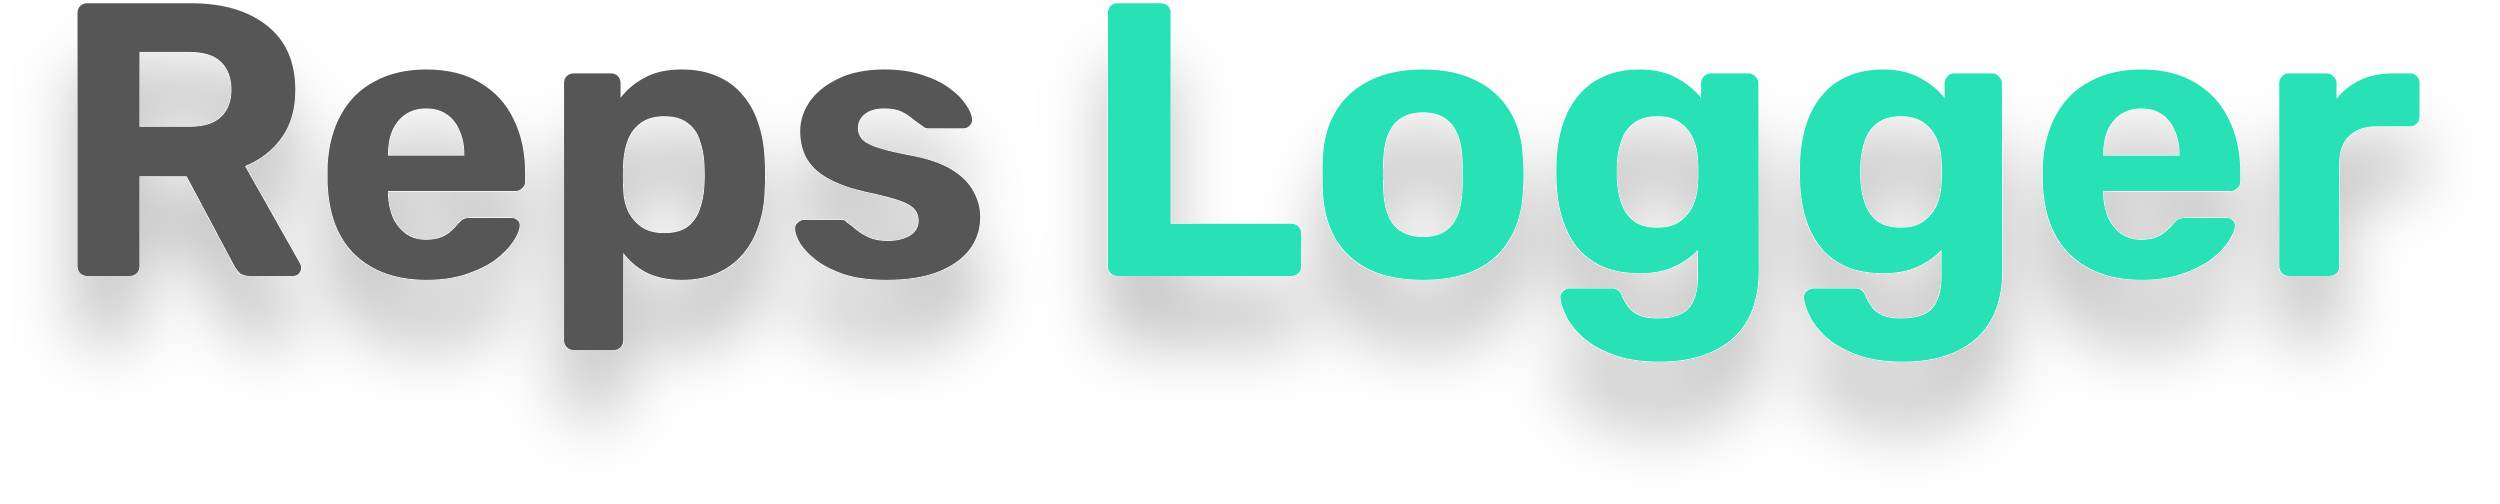
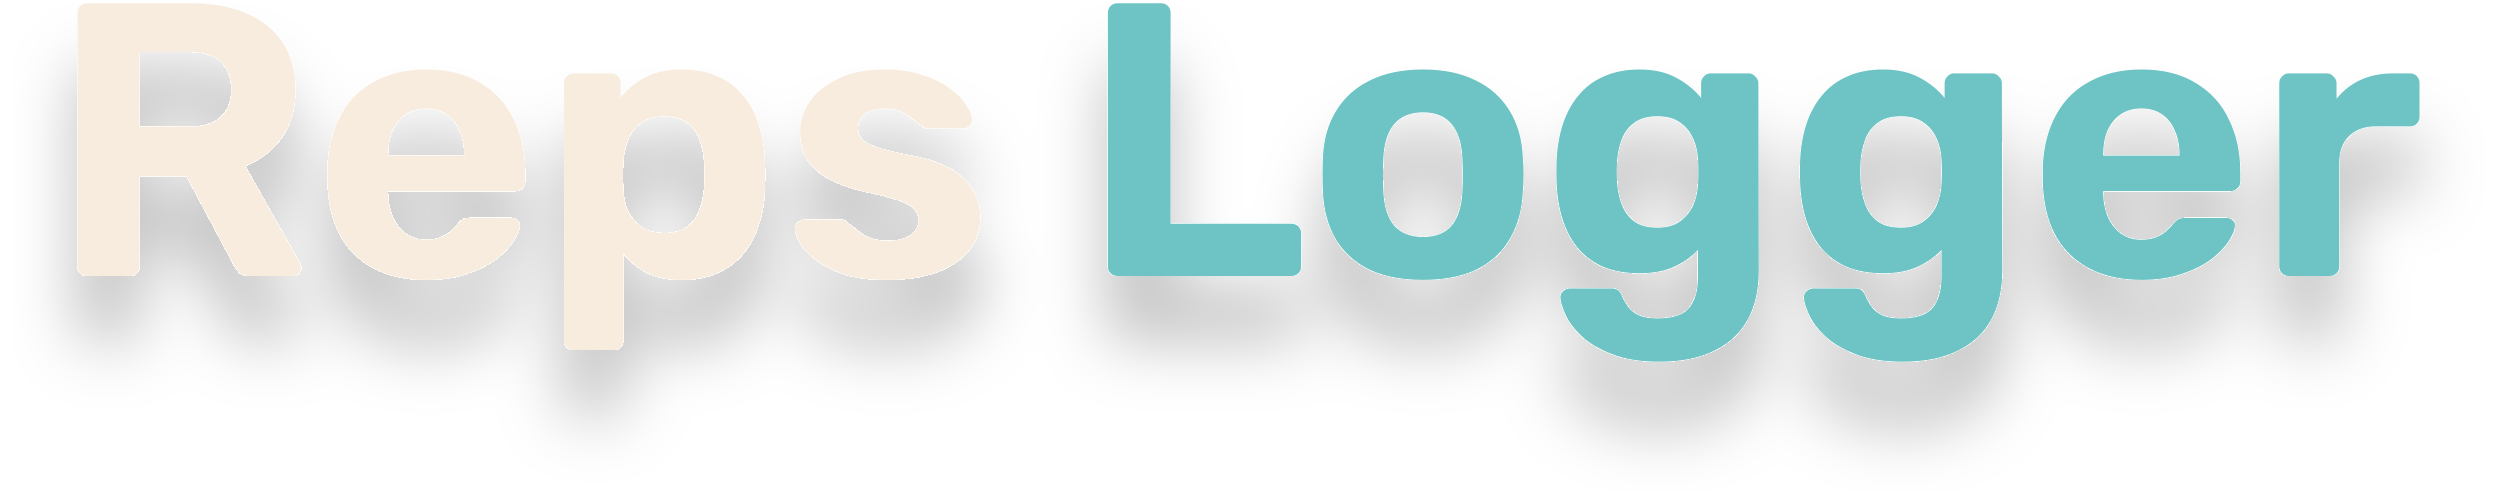
<svg xmlns="http://www.w3.org/2000/svg" width="154" height="31" viewBox="0 0 154 31" fill="none">
  <g filter="url(#filter0_d_2_3)">
-     <path d="M5.376 17C5.2 17 5.056 16.944 4.944 16.832C4.832 16.72 4.776 16.576 4.776 16.4V0.8C4.776 0.624 4.832 0.48 4.944 0.368C5.056 0.256 5.2 0.2 5.376 0.2H11.736C13.736 0.2 15.312 0.664 16.464 1.592C17.616 2.504 18.192 3.824 18.192 5.552C18.192 6.72 17.912 7.696 17.352 8.48C16.792 9.264 16.04 9.848 15.096 10.232L18.48 16.232C18.528 16.328 18.552 16.416 18.552 16.496C18.552 16.624 18.504 16.744 18.408 16.856C18.312 16.952 18.192 17 18.048 17H15.384C15.096 17 14.88 16.928 14.736 16.784C14.592 16.624 14.488 16.48 14.424 16.352L11.496 10.856H8.592V16.4C8.592 16.576 8.536 16.72 8.424 16.832C8.312 16.944 8.168 17 7.992 17H5.376ZM8.592 7.808H11.664C12.544 7.808 13.192 7.608 13.608 7.208C14.04 6.808 14.256 6.248 14.256 5.528C14.256 4.808 14.048 4.24 13.632 3.824C13.216 3.408 12.56 3.2 11.664 3.2H8.592V7.808ZM26.275 17.24C24.435 17.24 22.971 16.728 21.883 15.704C20.811 14.68 20.243 13.192 20.179 11.24C20.179 11.112 20.179 10.944 20.179 10.736C20.179 10.512 20.179 10.336 20.179 10.208C20.243 8.976 20.523 7.92 21.019 7.04C21.515 6.144 22.211 5.464 23.107 5C24.003 4.52 25.051 4.28 26.251 4.28C27.595 4.28 28.715 4.56 29.611 5.12C30.523 5.664 31.203 6.416 31.651 7.376C32.115 8.32 32.347 9.408 32.347 10.64V11.192C32.347 11.352 32.283 11.488 32.155 11.6C32.043 11.712 31.907 11.768 31.747 11.768H23.899C23.899 11.784 23.899 11.816 23.899 11.864C23.899 11.896 23.899 11.928 23.899 11.96C23.915 12.472 24.011 12.944 24.187 13.376C24.379 13.792 24.643 14.128 24.979 14.384C25.331 14.64 25.747 14.768 26.227 14.768C26.627 14.768 26.955 14.712 27.211 14.6C27.467 14.488 27.675 14.352 27.835 14.192C28.011 14.032 28.139 13.896 28.219 13.784C28.363 13.624 28.475 13.528 28.555 13.496C28.651 13.448 28.795 13.424 28.987 13.424H31.483C31.643 13.424 31.771 13.472 31.867 13.568C31.979 13.648 32.027 13.768 32.011 13.928C31.995 14.184 31.859 14.504 31.603 14.888C31.363 15.256 31.003 15.624 30.523 15.992C30.043 16.344 29.443 16.64 28.723 16.88C28.019 17.12 27.203 17.24 26.275 17.24ZM23.899 9.584H28.603V9.536C28.603 8.96 28.507 8.464 28.315 8.048C28.139 7.616 27.875 7.28 27.523 7.04C27.171 6.8 26.747 6.68 26.251 6.68C25.755 6.68 25.331 6.8 24.979 7.04C24.627 7.28 24.355 7.616 24.163 8.048C23.987 8.464 23.899 8.96 23.899 9.536V9.584ZM35.346 21.56C35.17 21.56 35.026 21.504 34.914 21.392C34.802 21.28 34.746 21.136 34.746 20.96V5.12C34.746 4.944 34.802 4.8 34.914 4.688C35.026 4.576 35.17 4.52 35.346 4.52H37.626C37.802 4.52 37.946 4.576 38.058 4.688C38.17 4.8 38.226 4.944 38.226 5.12V6.032C38.61 5.52 39.106 5.104 39.714 4.784C40.322 4.448 41.082 4.28 41.994 4.28C42.826 4.28 43.546 4.416 44.154 4.688C44.778 4.944 45.298 5.32 45.714 5.816C46.146 6.296 46.474 6.88 46.698 7.568C46.938 8.256 47.074 9.032 47.106 9.896C47.122 10.2 47.13 10.488 47.13 10.76C47.13 11.032 47.122 11.328 47.106 11.648C47.09 12.464 46.962 13.216 46.722 13.904C46.498 14.592 46.17 15.184 45.738 15.68C45.306 16.176 44.778 16.56 44.154 16.832C43.546 17.104 42.826 17.24 41.994 17.24C41.178 17.24 40.466 17.096 39.858 16.808C39.266 16.504 38.778 16.096 38.394 15.584V20.96C38.394 21.136 38.338 21.28 38.226 21.392C38.114 21.504 37.978 21.56 37.818 21.56H35.346ZM40.914 14.36C41.522 14.36 42.002 14.232 42.354 13.976C42.706 13.704 42.954 13.352 43.098 12.92C43.258 12.488 43.354 12.016 43.386 11.504C43.418 11.008 43.418 10.512 43.386 10.016C43.354 9.504 43.258 9.032 43.098 8.6C42.954 8.168 42.706 7.824 42.354 7.568C42.002 7.296 41.522 7.16 40.914 7.16C40.322 7.16 39.842 7.296 39.474 7.568C39.106 7.84 38.842 8.184 38.682 8.6C38.522 9.016 38.426 9.464 38.394 9.944C38.378 10.232 38.37 10.528 38.37 10.832C38.37 11.136 38.378 11.44 38.394 11.744C38.41 12.192 38.506 12.616 38.682 13.016C38.874 13.4 39.146 13.72 39.498 13.976C39.866 14.232 40.338 14.36 40.914 14.36ZM54.596 17.24C53.604 17.24 52.748 17.128 52.028 16.904C51.324 16.664 50.748 16.376 50.3 16.04C49.868 15.704 49.54 15.368 49.316 15.032C49.108 14.68 48.996 14.384 48.98 14.144C48.964 13.968 49.02 13.824 49.148 13.712C49.276 13.6 49.404 13.544 49.532 13.544H51.86C51.908 13.544 51.956 13.552 52.004 13.568C52.052 13.584 52.1 13.624 52.148 13.688C52.356 13.832 52.572 14 52.796 14.192C53.02 14.368 53.276 14.52 53.564 14.648C53.868 14.776 54.244 14.84 54.692 14.84C55.22 14.84 55.668 14.736 56.036 14.528C56.404 14.304 56.588 13.992 56.588 13.592C56.588 13.304 56.5 13.064 56.324 12.872C56.164 12.68 55.852 12.504 55.388 12.344C54.924 12.184 54.236 12.008 53.324 11.816C52.46 11.624 51.724 11.368 51.116 11.048C50.508 10.728 50.052 10.328 49.748 9.848C49.444 9.352 49.292 8.76 49.292 8.072C49.292 7.448 49.484 6.848 49.868 6.272C50.268 5.696 50.852 5.224 51.62 4.856C52.388 4.472 53.348 4.28 54.5 4.28C55.38 4.28 56.148 4.392 56.804 4.616C57.476 4.824 58.036 5.096 58.484 5.432C58.932 5.752 59.268 6.088 59.492 6.44C59.732 6.776 59.86 7.072 59.876 7.328C59.892 7.488 59.844 7.624 59.732 7.736C59.62 7.848 59.492 7.904 59.348 7.904H57.212C57.132 7.904 57.06 7.896 56.996 7.88C56.932 7.848 56.876 7.808 56.828 7.76C56.636 7.632 56.436 7.488 56.228 7.328C56.036 7.152 55.804 7 55.532 6.872C55.26 6.744 54.908 6.68 54.476 6.68C53.948 6.68 53.54 6.8 53.252 7.04C52.98 7.264 52.844 7.552 52.844 7.904C52.844 8.128 52.916 8.336 53.06 8.528C53.204 8.72 53.5 8.896 53.948 9.056C54.396 9.216 55.076 9.384 55.988 9.56C57.076 9.752 57.94 10.04 58.58 10.424C59.22 10.808 59.676 11.256 59.948 11.768C60.236 12.264 60.38 12.8 60.38 13.376C60.38 14.128 60.156 14.8 59.708 15.392C59.26 15.968 58.604 16.424 57.74 16.76C56.892 17.08 55.844 17.24 54.596 17.24Z" fill="#565656" />
-     <path d="M68.845 17C68.669 17 68.525 16.944 68.413 16.832C68.301 16.72 68.245 16.576 68.245 16.4V0.8C68.245 0.624 68.301 0.48 68.413 0.368C68.525 0.256 68.669 0.2 68.845 0.2H71.509C71.685 0.2 71.829 0.256 71.941 0.368C72.053 0.48 72.109 0.624 72.109 0.8V13.784H79.549C79.725 13.784 79.869 13.84 79.981 13.952C80.093 14.064 80.149 14.208 80.149 14.384V16.4C80.149 16.576 80.093 16.72 79.981 16.832C79.869 16.944 79.725 17 79.549 17H68.845ZM87.662 17.24C86.334 17.24 85.222 17.024 84.326 16.592C83.43 16.144 82.742 15.512 82.261 14.696C81.797 13.88 81.541 12.928 81.493 11.84C81.478 11.52 81.469 11.16 81.469 10.76C81.469 10.344 81.478 9.984 81.493 9.68C81.541 8.576 81.814 7.624 82.309 6.824C82.805 6.008 83.501 5.384 84.397 4.952C85.293 4.504 86.382 4.28 87.662 4.28C88.925 4.28 90.005 4.504 90.901 4.952C91.797 5.384 92.493 6.008 92.99 6.824C93.486 7.624 93.757 8.576 93.805 9.68C93.838 9.984 93.853 10.344 93.853 10.76C93.853 11.16 93.838 11.52 93.805 11.84C93.757 12.928 93.493 13.88 93.013 14.696C92.549 15.512 91.87 16.144 90.974 16.592C90.078 17.024 88.974 17.24 87.662 17.24ZM87.662 14.6C88.445 14.6 89.037 14.36 89.438 13.88C89.838 13.384 90.053 12.664 90.085 11.72C90.102 11.48 90.109 11.16 90.109 10.76C90.109 10.36 90.102 10.04 90.085 9.8C90.053 8.872 89.838 8.16 89.438 7.664C89.037 7.168 88.445 6.92 87.662 6.92C86.877 6.92 86.278 7.168 85.862 7.664C85.462 8.16 85.246 8.872 85.213 9.8C85.198 10.04 85.189 10.36 85.189 10.76C85.189 11.16 85.198 11.48 85.213 11.72C85.246 12.664 85.462 13.384 85.862 13.88C86.278 14.36 86.877 14.6 87.662 14.6ZM102.22 22.28C101.036 22.28 100.052 22.12 99.268 21.8C98.484 21.496 97.86 21.12 97.396 20.672C96.948 20.24 96.628 19.808 96.436 19.376C96.244 18.944 96.14 18.608 96.124 18.368C96.108 18.192 96.164 18.048 96.292 17.936C96.42 17.824 96.564 17.768 96.724 17.768H99.292C99.436 17.768 99.556 17.8 99.652 17.864C99.764 17.944 99.852 18.072 99.916 18.248C99.996 18.44 100.108 18.64 100.252 18.848C100.396 19.072 100.612 19.256 100.9 19.4C101.204 19.544 101.604 19.616 102.1 19.616C102.66 19.616 103.124 19.536 103.492 19.376C103.86 19.216 104.132 18.944 104.308 18.56C104.5 18.176 104.596 17.656 104.596 17V15.392C104.212 15.808 103.724 16.152 103.132 16.424C102.556 16.696 101.844 16.832 100.996 16.832C100.164 16.832 99.428 16.704 98.788 16.448C98.164 16.176 97.644 15.8 97.228 15.32C96.812 14.824 96.492 14.232 96.268 13.544C96.044 12.856 95.916 12.08 95.884 11.216C95.868 10.784 95.868 10.36 95.884 9.944C95.916 9.112 96.044 8.352 96.268 7.664C96.492 6.976 96.812 6.384 97.228 5.888C97.644 5.376 98.164 4.984 98.788 4.712C99.428 4.424 100.164 4.28 100.996 4.28C101.876 4.28 102.628 4.448 103.252 4.784C103.876 5.12 104.388 5.536 104.788 6.032V5.12C104.788 4.96 104.844 4.824 104.956 4.712C105.068 4.584 105.204 4.52 105.364 4.52H107.716C107.876 4.52 108.012 4.584 108.124 4.712C108.252 4.824 108.316 4.96 108.316 5.12L108.34 16.664C108.34 17.864 108.108 18.88 107.644 19.712C107.18 20.544 106.492 21.176 105.58 21.608C104.684 22.056 103.564 22.28 102.22 22.28ZM102.1 14.024C102.676 14.024 103.14 13.896 103.492 13.64C103.86 13.368 104.132 13.032 104.308 12.632C104.484 12.216 104.58 11.784 104.596 11.336C104.612 11.16 104.62 10.912 104.62 10.592C104.62 10.256 104.612 10 104.596 9.824C104.58 9.376 104.484 8.952 104.308 8.552C104.132 8.136 103.86 7.8 103.492 7.544C103.14 7.288 102.676 7.16 102.1 7.16C101.492 7.16 101.012 7.296 100.66 7.568C100.308 7.824 100.052 8.168 99.892 8.6C99.732 9.032 99.636 9.504 99.604 10.016C99.588 10.4 99.588 10.776 99.604 11.144C99.636 11.672 99.732 12.152 99.892 12.584C100.052 13.016 100.308 13.368 100.66 13.64C101.012 13.896 101.492 14.024 102.1 14.024ZM117.22 22.28C116.036 22.28 115.052 22.12 114.268 21.8C113.484 21.496 112.86 21.12 112.396 20.672C111.948 20.24 111.628 19.808 111.436 19.376C111.244 18.944 111.14 18.608 111.124 18.368C111.108 18.192 111.164 18.048 111.292 17.936C111.42 17.824 111.564 17.768 111.724 17.768H114.292C114.436 17.768 114.556 17.8 114.652 17.864C114.764 17.944 114.852 18.072 114.916 18.248C114.996 18.44 115.108 18.64 115.252 18.848C115.396 19.072 115.612 19.256 115.9 19.4C116.204 19.544 116.604 19.616 117.1 19.616C117.66 19.616 118.124 19.536 118.492 19.376C118.86 19.216 119.132 18.944 119.308 18.56C119.5 18.176 119.596 17.656 119.596 17V15.392C119.212 15.808 118.724 16.152 118.132 16.424C117.556 16.696 116.844 16.832 115.996 16.832C115.164 16.832 114.428 16.704 113.788 16.448C113.164 16.176 112.644 15.8 112.228 15.32C111.812 14.824 111.492 14.232 111.268 13.544C111.044 12.856 110.916 12.08 110.884 11.216C110.868 10.784 110.868 10.36 110.884 9.944C110.916 9.112 111.044 8.352 111.268 7.664C111.492 6.976 111.812 6.384 112.228 5.888C112.644 5.376 113.164 4.984 113.788 4.712C114.428 4.424 115.164 4.28 115.996 4.28C116.876 4.28 117.628 4.448 118.252 4.784C118.876 5.12 119.388 5.536 119.788 6.032V5.12C119.788 4.96 119.844 4.824 119.956 4.712C120.068 4.584 120.204 4.52 120.364 4.52H122.716C122.876 4.52 123.012 4.584 123.124 4.712C123.252 4.824 123.316 4.96 123.316 5.12L123.34 16.664C123.34 17.864 123.108 18.88 122.644 19.712C122.18 20.544 121.492 21.176 120.58 21.608C119.684 22.056 118.564 22.28 117.22 22.28ZM117.1 14.024C117.676 14.024 118.14 13.896 118.492 13.64C118.86 13.368 119.132 13.032 119.308 12.632C119.484 12.216 119.58 11.784 119.596 11.336C119.612 11.16 119.62 10.912 119.62 10.592C119.62 10.256 119.612 10 119.596 9.824C119.58 9.376 119.484 8.952 119.308 8.552C119.132 8.136 118.86 7.8 118.492 7.544C118.14 7.288 117.676 7.16 117.1 7.16C116.492 7.16 116.012 7.296 115.66 7.568C115.308 7.824 115.052 8.168 114.892 8.6C114.732 9.032 114.636 9.504 114.604 10.016C114.588 10.4 114.588 10.776 114.604 11.144C114.636 11.672 114.732 12.152 114.892 12.584C115.052 13.016 115.308 13.368 115.66 13.64C116.012 13.896 116.492 14.024 117.1 14.024ZM131.932 17.24C130.092 17.24 128.628 16.728 127.54 15.704C126.468 14.68 125.9 13.192 125.836 11.24C125.836 11.112 125.836 10.944 125.836 10.736C125.836 10.512 125.836 10.336 125.836 10.208C125.9 8.976 126.18 7.92 126.676 7.04C127.172 6.144 127.868 5.464 128.764 5C129.66 4.52 130.708 4.28 131.908 4.28C133.252 4.28 134.372 4.56 135.268 5.12C136.18 5.664 136.86 6.416 137.308 7.376C137.772 8.32 138.004 9.408 138.004 10.64V11.192C138.004 11.352 137.94 11.488 137.812 11.6C137.7 11.712 137.564 11.768 137.404 11.768H129.556C129.556 11.784 129.556 11.816 129.556 11.864C129.556 11.896 129.556 11.928 129.556 11.96C129.572 12.472 129.668 12.944 129.844 13.376C130.036 13.792 130.3 14.128 130.636 14.384C130.988 14.64 131.404 14.768 131.884 14.768C132.284 14.768 132.612 14.712 132.868 14.6C133.124 14.488 133.332 14.352 133.492 14.192C133.668 14.032 133.796 13.896 133.876 13.784C134.02 13.624 134.132 13.528 134.212 13.496C134.308 13.448 134.452 13.424 134.644 13.424H137.14C137.3 13.424 137.428 13.472 137.524 13.568C137.636 13.648 137.684 13.768 137.668 13.928C137.652 14.184 137.516 14.504 137.26 14.888C137.02 15.256 136.66 15.624 136.18 15.992C135.7 16.344 135.1 16.64 134.38 16.88C133.676 17.12 132.86 17.24 131.932 17.24ZM129.556 9.584H134.26V9.536C134.26 8.96 134.164 8.464 133.972 8.048C133.796 7.616 133.532 7.28 133.18 7.04C132.828 6.8 132.404 6.68 131.908 6.68C131.412 6.68 130.988 6.8 130.636 7.04C130.284 7.28 130.012 7.616 129.82 8.048C129.644 8.464 129.556 8.96 129.556 9.536V9.584ZM140.979 17C140.819 17 140.683 16.944 140.571 16.832C140.459 16.72 140.403 16.576 140.403 16.4V5.12C140.403 4.96 140.459 4.824 140.571 4.712C140.683 4.584 140.819 4.52 140.979 4.52H143.331C143.491 4.52 143.627 4.584 143.739 4.712C143.867 4.824 143.931 4.96 143.931 5.12V6.08C144.331 5.584 144.819 5.2 145.395 4.928C145.987 4.656 146.667 4.52 147.435 4.52H148.467C148.627 4.52 148.763 4.576 148.875 4.688C148.987 4.8 149.043 4.944 149.043 5.12V7.184C149.043 7.36 148.987 7.504 148.875 7.616C148.763 7.728 148.627 7.784 148.467 7.784H146.355C145.651 7.784 145.099 7.984 144.699 8.384C144.299 8.768 144.099 9.32 144.099 10.04V16.4C144.099 16.576 144.043 16.72 143.931 16.832C143.819 16.944 143.675 17 143.499 17H140.979Z" fill="#00DDA8" fill-opacity="0.84" />
+     <path d="M5.376 17C5.2 17 5.056 16.944 4.944 16.832C4.832 16.72 4.776 16.576 4.776 16.4V0.8C4.776 0.624 4.832 0.48 4.944 0.368C5.056 0.256 5.2 0.2 5.376 0.2H11.736C13.736 0.2 15.312 0.664 16.464 1.592C17.616 2.504 18.192 3.824 18.192 5.552C18.192 6.72 17.912 7.696 17.352 8.48C16.792 9.264 16.04 9.848 15.096 10.232L18.48 16.232C18.528 16.328 18.552 16.416 18.552 16.496C18.552 16.624 18.504 16.744 18.408 16.856C18.312 16.952 18.192 17 18.048 17H15.384C15.096 17 14.88 16.928 14.736 16.784C14.592 16.624 14.488 16.48 14.424 16.352L11.496 10.856H8.592V16.4C8.592 16.576 8.536 16.72 8.424 16.832C8.312 16.944 8.168 17 7.992 17H5.376ZM8.592 7.808H11.664C12.544 7.808 13.192 7.608 13.608 7.208C14.04 6.808 14.256 6.248 14.256 5.528C14.256 4.808 14.048 4.24 13.632 3.824C13.216 3.408 12.56 3.2 11.664 3.2H8.592V7.808ZM26.275 17.24C24.435 17.24 22.971 16.728 21.883 15.704C20.811 14.68 20.243 13.192 20.179 11.24C20.179 11.112 20.179 10.944 20.179 10.736C20.179 10.512 20.179 10.336 20.179 10.208C20.243 8.976 20.523 7.92 21.019 7.04C21.515 6.144 22.211 5.464 23.107 5C24.003 4.52 25.051 4.28 26.251 4.28C27.595 4.28 28.715 4.56 29.611 5.12C30.523 5.664 31.203 6.416 31.651 7.376C32.115 8.32 32.347 9.408 32.347 10.64V11.192C32.347 11.352 32.283 11.488 32.155 11.6C32.043 11.712 31.907 11.768 31.747 11.768H23.899C23.899 11.784 23.899 11.816 23.899 11.864C23.899 11.896 23.899 11.928 23.899 11.96C23.915 12.472 24.011 12.944 24.187 13.376C24.379 13.792 24.643 14.128 24.979 14.384C25.331 14.64 25.747 14.768 26.227 14.768C26.627 14.768 26.955 14.712 27.211 14.6C27.467 14.488 27.675 14.352 27.835 14.192C28.011 14.032 28.139 13.896 28.219 13.784C28.363 13.624 28.475 13.528 28.555 13.496C28.651 13.448 28.795 13.424 28.987 13.424H31.483C31.643 13.424 31.771 13.472 31.867 13.568C31.979 13.648 32.027 13.768 32.011 13.928C31.995 14.184 31.859 14.504 31.603 14.888C31.363 15.256 31.003 15.624 30.523 15.992C30.043 16.344 29.443 16.64 28.723 16.88C28.019 17.12 27.203 17.24 26.275 17.24ZM23.899 9.584H28.603V9.536C28.603 8.96 28.507 8.464 28.315 8.048C28.139 7.616 27.875 7.28 27.523 7.04C27.171 6.8 26.747 6.68 26.251 6.68C25.755 6.68 25.331 6.8 24.979 7.04C24.627 7.28 24.355 7.616 24.163 8.048C23.987 8.464 23.899 8.96 23.899 9.536V9.584ZM35.346 21.56C35.17 21.56 35.026 21.504 34.914 21.392C34.802 21.28 34.746 21.136 34.746 20.96V5.12C34.746 4.944 34.802 4.8 34.914 4.688C35.026 4.576 35.17 4.52 35.346 4.52H37.626C37.802 4.52 37.946 4.576 38.058 4.688C38.17 4.8 38.226 4.944 38.226 5.12V6.032C38.61 5.52 39.106 5.104 39.714 4.784C40.322 4.448 41.082 4.28 41.994 4.28C42.826 4.28 43.546 4.416 44.154 4.688C44.778 4.944 45.298 5.32 45.714 5.816C46.146 6.296 46.474 6.88 46.698 7.568C46.938 8.256 47.074 9.032 47.106 9.896C47.122 10.2 47.13 10.488 47.13 10.76C47.13 11.032 47.122 11.328 47.106 11.648C47.09 12.464 46.962 13.216 46.722 13.904C46.498 14.592 46.17 15.184 45.738 15.68C45.306 16.176 44.778 16.56 44.154 16.832C43.546 17.104 42.826 17.24 41.994 17.24C41.178 17.24 40.466 17.096 39.858 16.808C39.266 16.504 38.778 16.096 38.394 15.584V20.96C38.394 21.136 38.338 21.28 38.226 21.392C38.114 21.504 37.978 21.56 37.818 21.56H35.346ZM40.914 14.36C41.522 14.36 42.002 14.232 42.354 13.976C42.706 13.704 42.954 13.352 43.098 12.92C43.258 12.488 43.354 12.016 43.386 11.504C43.418 11.008 43.418 10.512 43.386 10.016C43.354 9.504 43.258 9.032 43.098 8.6C42.954 8.168 42.706 7.824 42.354 7.568C42.002 7.296 41.522 7.16 40.914 7.16C40.322 7.16 39.842 7.296 39.474 7.568C39.106 7.84 38.842 8.184 38.682 8.6C38.522 9.016 38.426 9.464 38.394 9.944C38.378 10.232 38.37 10.528 38.37 10.832C38.37 11.136 38.378 11.44 38.394 11.744C38.41 12.192 38.506 12.616 38.682 13.016C38.874 13.4 39.146 13.72 39.498 13.976C39.866 14.232 40.338 14.36 40.914 14.36ZM54.596 17.24C53.604 17.24 52.748 17.128 52.028 16.904C51.324 16.664 50.748 16.376 50.3 16.04C49.868 15.704 49.54 15.368 49.316 15.032C49.108 14.68 48.996 14.384 48.98 14.144C48.964 13.968 49.02 13.824 49.148 13.712C49.276 13.6 49.404 13.544 49.532 13.544H51.86C51.908 13.544 51.956 13.552 52.004 13.568C52.052 13.584 52.1 13.624 52.148 13.688C52.356 13.832 52.572 14 52.796 14.192C53.02 14.368 53.276 14.52 53.564 14.648C53.868 14.776 54.244 14.84 54.692 14.84C55.22 14.84 55.668 14.736 56.036 14.528C56.404 14.304 56.588 13.992 56.588 13.592C56.588 13.304 56.5 13.064 56.324 12.872C56.164 12.68 55.852 12.504 55.388 12.344C54.924 12.184 54.236 12.008 53.324 11.816C52.46 11.624 51.724 11.368 51.116 11.048C50.508 10.728 50.052 10.328 49.748 9.848C49.444 9.352 49.292 8.76 49.292 8.072C49.292 7.448 49.484 6.848 49.868 6.272C50.268 5.696 50.852 5.224 51.62 4.856C52.388 4.472 53.348 4.28 54.5 4.28C55.38 4.28 56.148 4.392 56.804 4.616C57.476 4.824 58.036 5.096 58.484 5.432C58.932 5.752 59.268 6.088 59.492 6.44C59.732 6.776 59.86 7.072 59.876 7.328C59.892 7.488 59.844 7.624 59.732 7.736C59.62 7.848 59.492 7.904 59.348 7.904H57.212C57.132 7.904 57.06 7.896 56.996 7.88C56.932 7.848 56.876 7.808 56.828 7.76C56.636 7.632 56.436 7.488 56.228 7.328C56.036 7.152 55.804 7 55.532 6.872C55.26 6.744 54.908 6.68 54.476 6.68C53.948 6.68 53.54 6.8 53.252 7.04C52.98 7.264 52.844 7.552 52.844 7.904C52.844 8.128 52.916 8.336 53.06 8.528C53.204 8.72 53.5 8.896 53.948 9.056C54.396 9.216 55.076 9.384 55.988 9.56C57.076 9.752 57.94 10.04 58.58 10.424C59.22 10.808 59.676 11.256 59.948 11.768C60.236 12.264 60.38 12.8 60.38 13.376C60.38 14.128 60.156 14.8 59.708 15.392C59.26 15.968 58.604 16.424 57.74 16.76C56.892 17.08 55.844 17.24 54.596 17.24Z" fill="#F7ECDE" />
+     <path d="M68.845 17C68.669 17 68.525 16.944 68.413 16.832C68.301 16.72 68.245 16.576 68.245 16.4V0.8C68.245 0.624 68.301 0.48 68.413 0.368C68.525 0.256 68.669 0.2 68.845 0.2H71.509C71.685 0.2 71.829 0.256 71.941 0.368C72.053 0.48 72.109 0.624 72.109 0.8V13.784H79.549C79.725 13.784 79.869 13.84 79.981 13.952C80.093 14.064 80.149 14.208 80.149 14.384V16.4C80.149 16.576 80.093 16.72 79.981 16.832C79.869 16.944 79.725 17 79.549 17H68.845ZM87.662 17.24C86.334 17.24 85.222 17.024 84.326 16.592C83.43 16.144 82.742 15.512 82.261 14.696C81.797 13.88 81.541 12.928 81.493 11.84C81.478 11.52 81.469 11.16 81.469 10.76C81.469 10.344 81.478 9.984 81.493 9.68C81.541 8.576 81.814 7.624 82.309 6.824C82.805 6.008 83.501 5.384 84.397 4.952C85.293 4.504 86.382 4.28 87.662 4.28C88.925 4.28 90.005 4.504 90.901 4.952C91.797 5.384 92.493 6.008 92.99 6.824C93.486 7.624 93.757 8.576 93.805 9.68C93.838 9.984 93.853 10.344 93.853 10.76C93.853 11.16 93.838 11.52 93.805 11.84C93.757 12.928 93.493 13.88 93.013 14.696C92.549 15.512 91.87 16.144 90.974 16.592C90.078 17.024 88.974 17.24 87.662 17.24ZM87.662 14.6C88.445 14.6 89.037 14.36 89.438 13.88C89.838 13.384 90.053 12.664 90.085 11.72C90.102 11.48 90.109 11.16 90.109 10.76C90.109 10.36 90.102 10.04 90.085 9.8C90.053 8.872 89.838 8.16 89.438 7.664C89.037 7.168 88.445 6.92 87.662 6.92C86.877 6.92 86.278 7.168 85.862 7.664C85.462 8.16 85.246 8.872 85.213 9.8C85.198 10.04 85.189 10.36 85.189 10.76C85.189 11.16 85.198 11.48 85.213 11.72C85.246 12.664 85.462 13.384 85.862 13.88C86.278 14.36 86.877 14.6 87.662 14.6ZM102.22 22.28C101.036 22.28 100.052 22.12 99.268 21.8C98.484 21.496 97.86 21.12 97.396 20.672C96.948 20.24 96.628 19.808 96.436 19.376C96.244 18.944 96.14 18.608 96.124 18.368C96.108 18.192 96.164 18.048 96.292 17.936C96.42 17.824 96.564 17.768 96.724 17.768H99.292C99.436 17.768 99.556 17.8 99.652 17.864C99.764 17.944 99.852 18.072 99.916 18.248C99.996 18.44 100.108 18.64 100.252 18.848C100.396 19.072 100.612 19.256 100.9 19.4C101.204 19.544 101.604 19.616 102.1 19.616C102.66 19.616 103.124 19.536 103.492 19.376C103.86 19.216 104.132 18.944 104.308 18.56C104.5 18.176 104.596 17.656 104.596 17V15.392C104.212 15.808 103.724 16.152 103.132 16.424C102.556 16.696 101.844 16.832 100.996 16.832C100.164 16.832 99.428 16.704 98.788 16.448C98.164 16.176 97.644 15.8 97.228 15.32C96.812 14.824 96.492 14.232 96.268 13.544C96.044 12.856 95.916 12.08 95.884 11.216C95.868 10.784 95.868 10.36 95.884 9.944C95.916 9.112 96.044 8.352 96.268 7.664C96.492 6.976 96.812 6.384 97.228 5.888C97.644 5.376 98.164 4.984 98.788 4.712C99.428 4.424 100.164 4.28 100.996 4.28C101.876 4.28 102.628 4.448 103.252 4.784C103.876 5.12 104.388 5.536 104.788 6.032V5.12C104.788 4.96 104.844 4.824 104.956 4.712C105.068 4.584 105.204 4.52 105.364 4.52H107.716C107.876 4.52 108.012 4.584 108.124 4.712C108.252 4.824 108.316 4.96 108.316 5.12L108.34 16.664C108.34 17.864 108.108 18.88 107.644 19.712C107.18 20.544 106.492 21.176 105.58 21.608C104.684 22.056 103.564 22.28 102.22 22.28ZM102.1 14.024C102.676 14.024 103.14 13.896 103.492 13.64C103.86 13.368 104.132 13.032 104.308 12.632C104.484 12.216 104.58 11.784 104.596 11.336C104.612 11.16 104.62 10.912 104.62 10.592C104.62 10.256 104.612 10 104.596 9.824C104.58 9.376 104.484 8.952 104.308 8.552C104.132 8.136 103.86 7.8 103.492 7.544C103.14 7.288 102.676 7.16 102.1 7.16C101.492 7.16 101.012 7.296 100.66 7.568C100.308 7.824 100.052 8.168 99.892 8.6C99.732 9.032 99.636 9.504 99.604 10.016C99.588 10.4 99.588 10.776 99.604 11.144C99.636 11.672 99.732 12.152 99.892 12.584C100.052 13.016 100.308 13.368 100.66 13.64C101.012 13.896 101.492 14.024 102.1 14.024ZM117.22 22.28C116.036 22.28 115.052 22.12 114.268 21.8C113.484 21.496 112.86 21.12 112.396 20.672C111.948 20.24 111.628 19.808 111.436 19.376C111.244 18.944 111.14 18.608 111.124 18.368C111.108 18.192 111.164 18.048 111.292 17.936C111.42 17.824 111.564 17.768 111.724 17.768H114.292C114.436 17.768 114.556 17.8 114.652 17.864C114.764 17.944 114.852 18.072 114.916 18.248C114.996 18.44 115.108 18.64 115.252 18.848C115.396 19.072 115.612 19.256 115.9 19.4C116.204 19.544 116.604 19.616 117.1 19.616C117.66 19.616 118.124 19.536 118.492 19.376C118.86 19.216 119.132 18.944 119.308 18.56C119.5 18.176 119.596 17.656 119.596 17V15.392C119.212 15.808 118.724 16.152 118.132 16.424C117.556 16.696 116.844 16.832 115.996 16.832C115.164 16.832 114.428 16.704 113.788 16.448C113.164 16.176 112.644 15.8 112.228 15.32C111.812 14.824 111.492 14.232 111.268 13.544C111.044 12.856 110.916 12.08 110.884 11.216C110.868 10.784 110.868 10.36 110.884 9.944C110.916 9.112 111.044 8.352 111.268 7.664C111.492 6.976 111.812 6.384 112.228 5.888C112.644 5.376 113.164 4.984 113.788 4.712C114.428 4.424 115.164 4.28 115.996 4.28C116.876 4.28 117.628 4.448 118.252 4.784C118.876 5.12 119.388 5.536 119.788 6.032V5.12C119.788 4.96 119.844 4.824 119.956 4.712C120.068 4.584 120.204 4.52 120.364 4.52H122.716C122.876 4.52 123.012 4.584 123.124 4.712C123.252 4.824 123.316 4.96 123.316 5.12L123.34 16.664C123.34 17.864 123.108 18.88 122.644 19.712C122.18 20.544 121.492 21.176 120.58 21.608C119.684 22.056 118.564 22.28 117.22 22.28ZM117.1 14.024C117.676 14.024 118.14 13.896 118.492 13.64C118.86 13.368 119.132 13.032 119.308 12.632C119.484 12.216 119.58 11.784 119.596 11.336C119.612 11.16 119.62 10.912 119.62 10.592C119.62 10.256 119.612 10 119.596 9.824C119.58 9.376 119.484 8.952 119.308 8.552C119.132 8.136 118.86 7.8 118.492 7.544C118.14 7.288 117.676 7.16 117.1 7.16C116.492 7.16 116.012 7.296 115.66 7.568C115.308 7.824 115.052 8.168 114.892 8.6C114.732 9.032 114.636 9.504 114.604 10.016C114.588 10.4 114.588 10.776 114.604 11.144C114.636 11.672 114.732 12.152 114.892 12.584C115.052 13.016 115.308 13.368 115.66 13.64C116.012 13.896 116.492 14.024 117.1 14.024ZM131.932 17.24C130.092 17.24 128.628 16.728 127.54 15.704C126.468 14.68 125.9 13.192 125.836 11.24C125.836 11.112 125.836 10.944 125.836 10.736C125.836 10.512 125.836 10.336 125.836 10.208C125.9 8.976 126.18 7.92 126.676 7.04C127.172 6.144 127.868 5.464 128.764 5C129.66 4.52 130.708 4.28 131.908 4.28C133.252 4.28 134.372 4.56 135.268 5.12C136.18 5.664 136.86 6.416 137.308 7.376C137.772 8.32 138.004 9.408 138.004 10.64V11.192C138.004 11.352 137.94 11.488 137.812 11.6C137.7 11.712 137.564 11.768 137.404 11.768H129.556C129.556 11.784 129.556 11.816 129.556 11.864C129.556 11.896 129.556 11.928 129.556 11.96C129.572 12.472 129.668 12.944 129.844 13.376C130.036 13.792 130.3 14.128 130.636 14.384C130.988 14.64 131.404 14.768 131.884 14.768C132.284 14.768 132.612 14.712 132.868 14.6C133.124 14.488 133.332 14.352 133.492 14.192C133.668 14.032 133.796 13.896 133.876 13.784C134.02 13.624 134.132 13.528 134.212 13.496C134.308 13.448 134.452 13.424 134.644 13.424H137.14C137.3 13.424 137.428 13.472 137.524 13.568C137.636 13.648 137.684 13.768 137.668 13.928C137.652 14.184 137.516 14.504 137.26 14.888C137.02 15.256 136.66 15.624 136.18 15.992C135.7 16.344 135.1 16.64 134.38 16.88C133.676 17.12 132.86 17.24 131.932 17.24ZM129.556 9.584H134.26V9.536C134.26 8.96 134.164 8.464 133.972 8.048C133.796 7.616 133.532 7.28 133.18 7.04C132.828 6.8 132.404 6.68 131.908 6.68C131.412 6.68 130.988 6.8 130.636 7.04C130.284 7.28 130.012 7.616 129.82 8.048C129.644 8.464 129.556 8.96 129.556 9.536V9.584ZM140.979 17C140.819 17 140.683 16.944 140.571 16.832C140.459 16.72 140.403 16.576 140.403 16.4V5.12C140.403 4.96 140.459 4.824 140.571 4.712C140.683 4.584 140.819 4.52 140.979 4.52H143.331C143.491 4.52 143.627 4.584 143.739 4.712C143.867 4.824 143.931 4.96 143.931 5.12V6.08C144.331 5.584 144.819 5.2 145.395 4.928C145.987 4.656 146.667 4.52 147.435 4.52H148.467C148.627 4.52 148.763 4.576 148.875 4.688C148.987 4.8 149.043 4.944 149.043 5.12V7.184C149.043 7.36 148.987 7.504 148.875 7.616C148.763 7.728 148.627 7.784 148.467 7.784H146.355C145.651 7.784 145.099 7.984 144.699 8.384C144.299 8.768 144.099 9.32 144.099 10.04V16.4C144.099 16.576 144.043 16.72 143.931 16.832C143.819 16.944 143.675 17 143.499 17H140.979Z" fill="#54BAB9" fill-opacity="0.84" />
  </g>
  <defs>
    <filter id="filter0_d_2_3" x="0.776" y="0.2" width="152.267" height="30.08" filterUnits="userSpaceOnUse" color-interpolation-filters="sRGB">
      <feFlood flood-opacity="0" result="BackgroundImageFix" />
      <feColorMatrix in="SourceAlpha" type="matrix" values="0 0 0 0 0 0 0 0 0 0 0 0 0 0 0 0 0 0 127 0" result="hardAlpha" />
      <feOffset dy="4" />
      <feGaussianBlur stdDeviation="2" />
      <feComposite in2="hardAlpha" operator="out" />
      <feColorMatrix type="matrix" values="0 0 0 0 0 0 0 0 0 0 0 0 0 0 0 0 0 0 0.25 0" />
      <feBlend mode="normal" in2="BackgroundImageFix" result="effect1_dropShadow_2_3" />
      <feBlend mode="normal" in="SourceGraphic" in2="effect1_dropShadow_2_3" result="shape" />
    </filter>
  </defs>
</svg>
